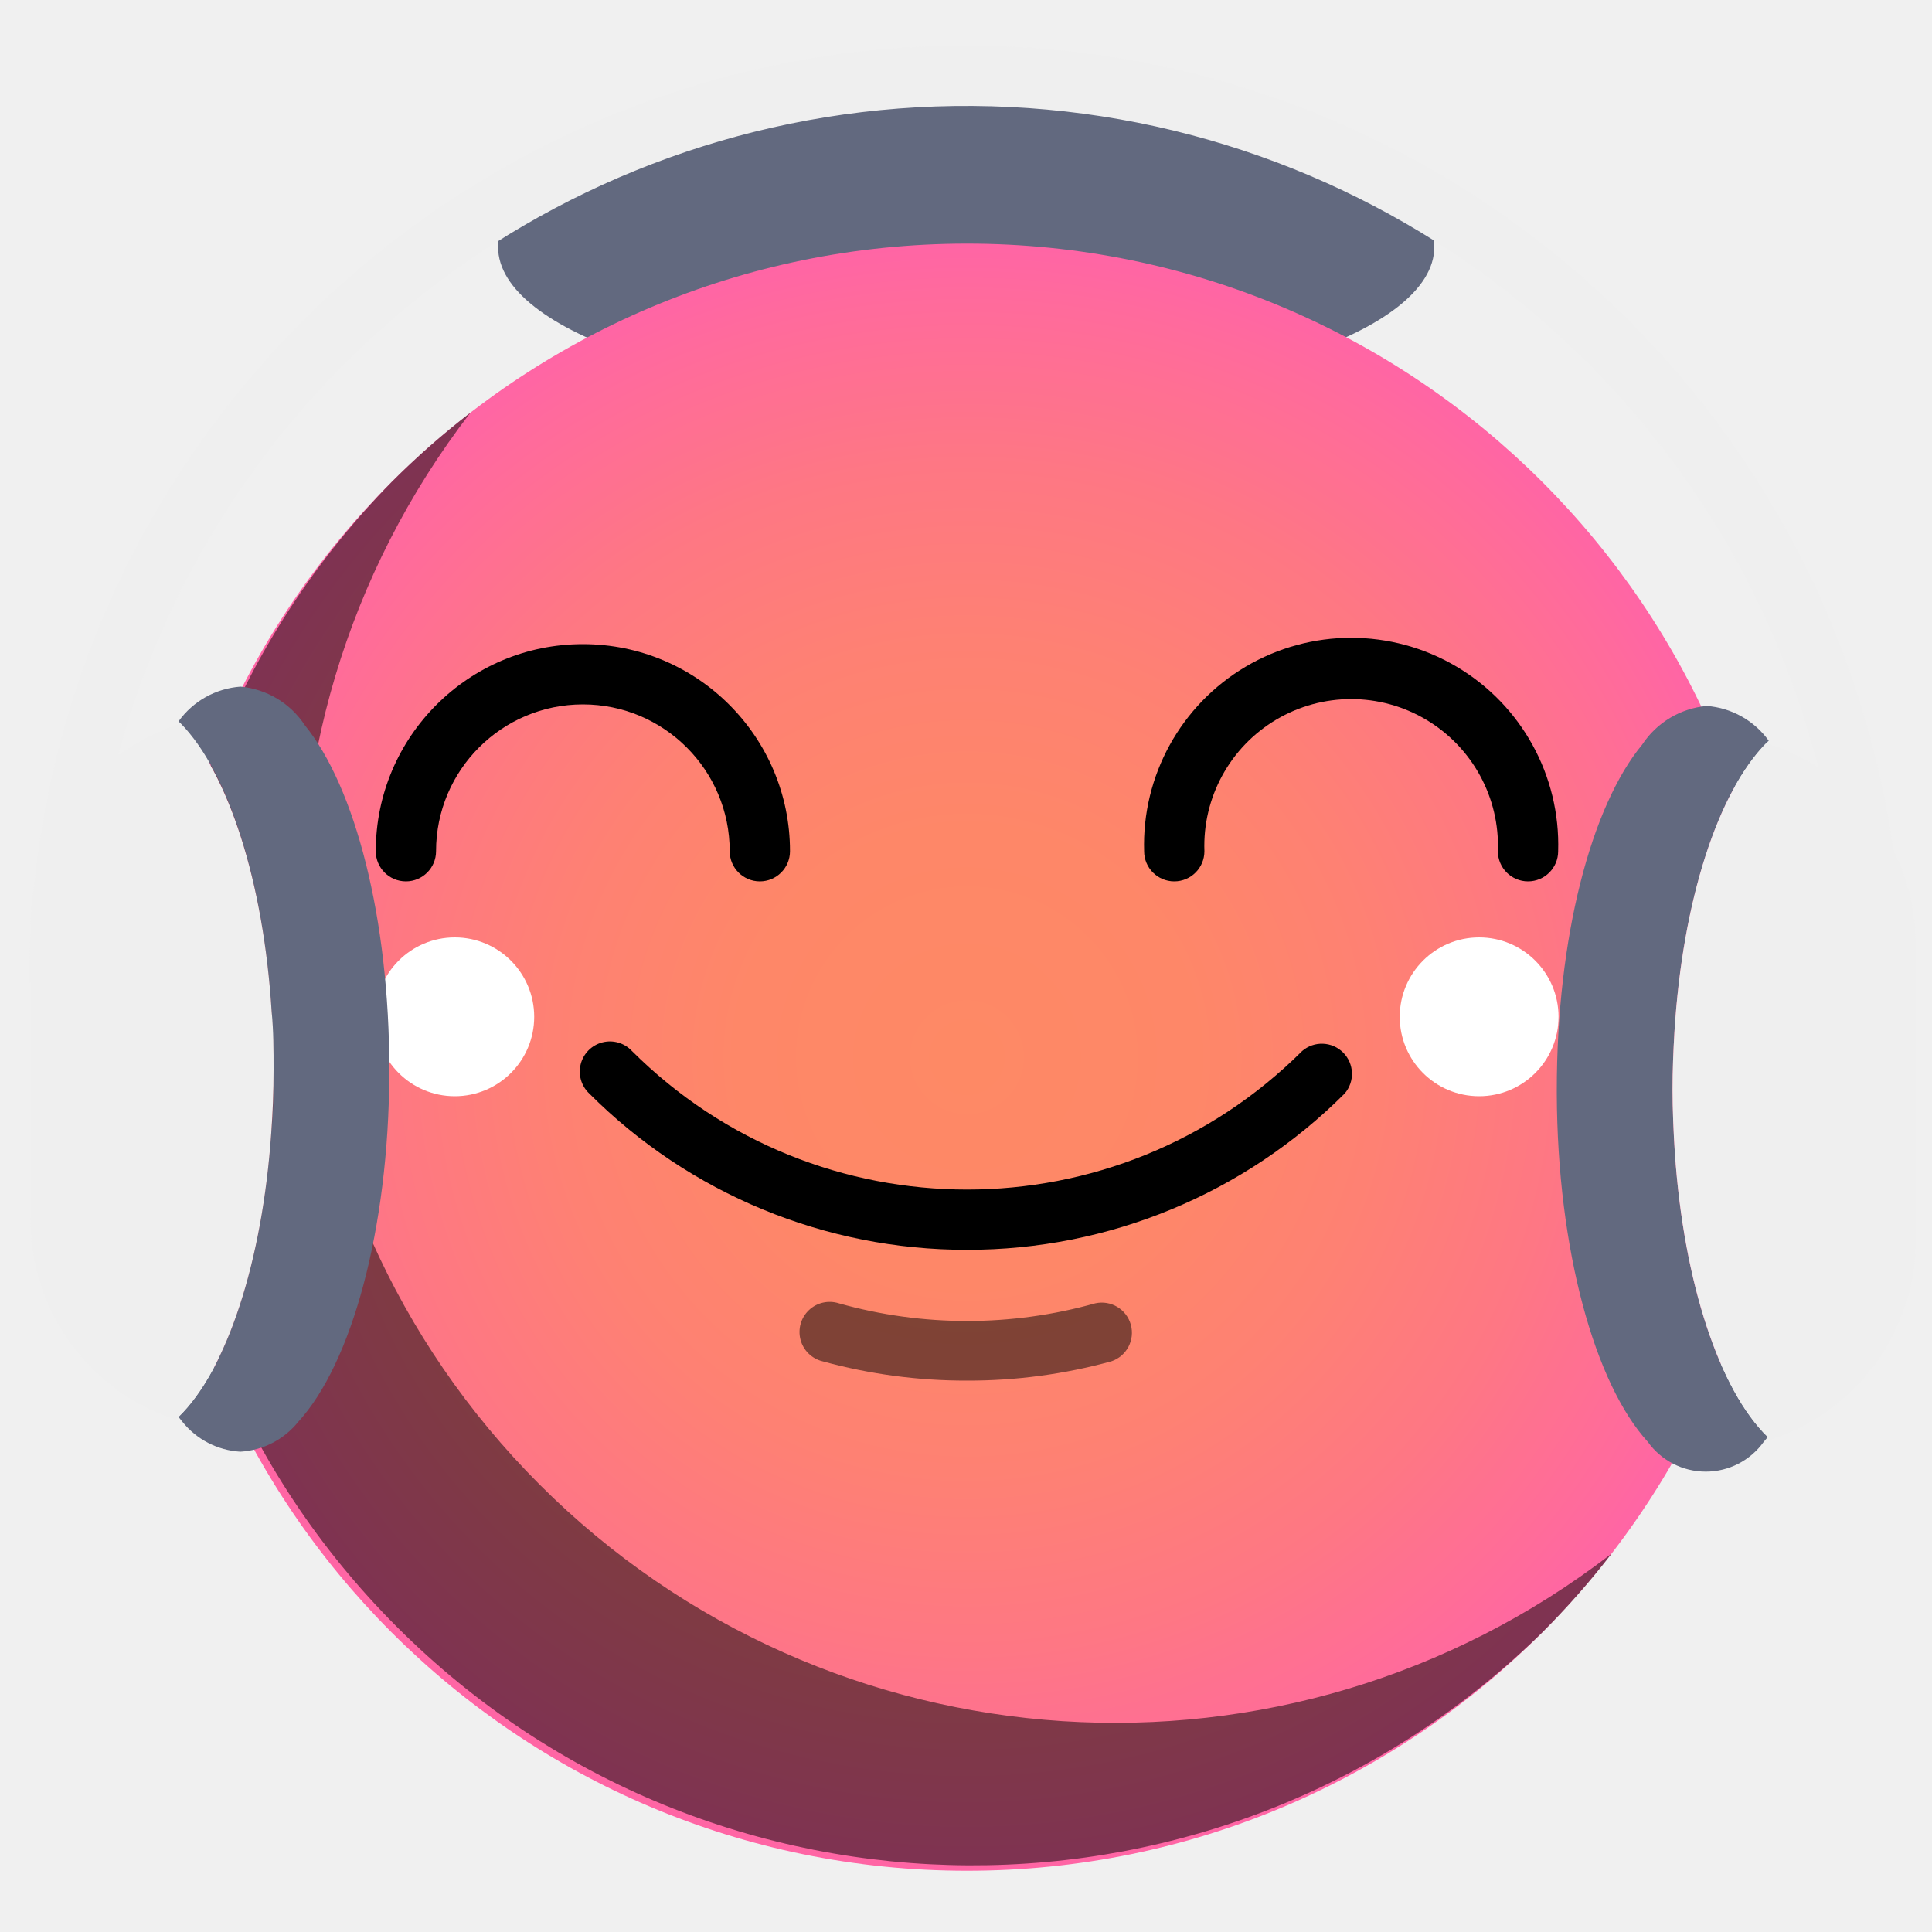
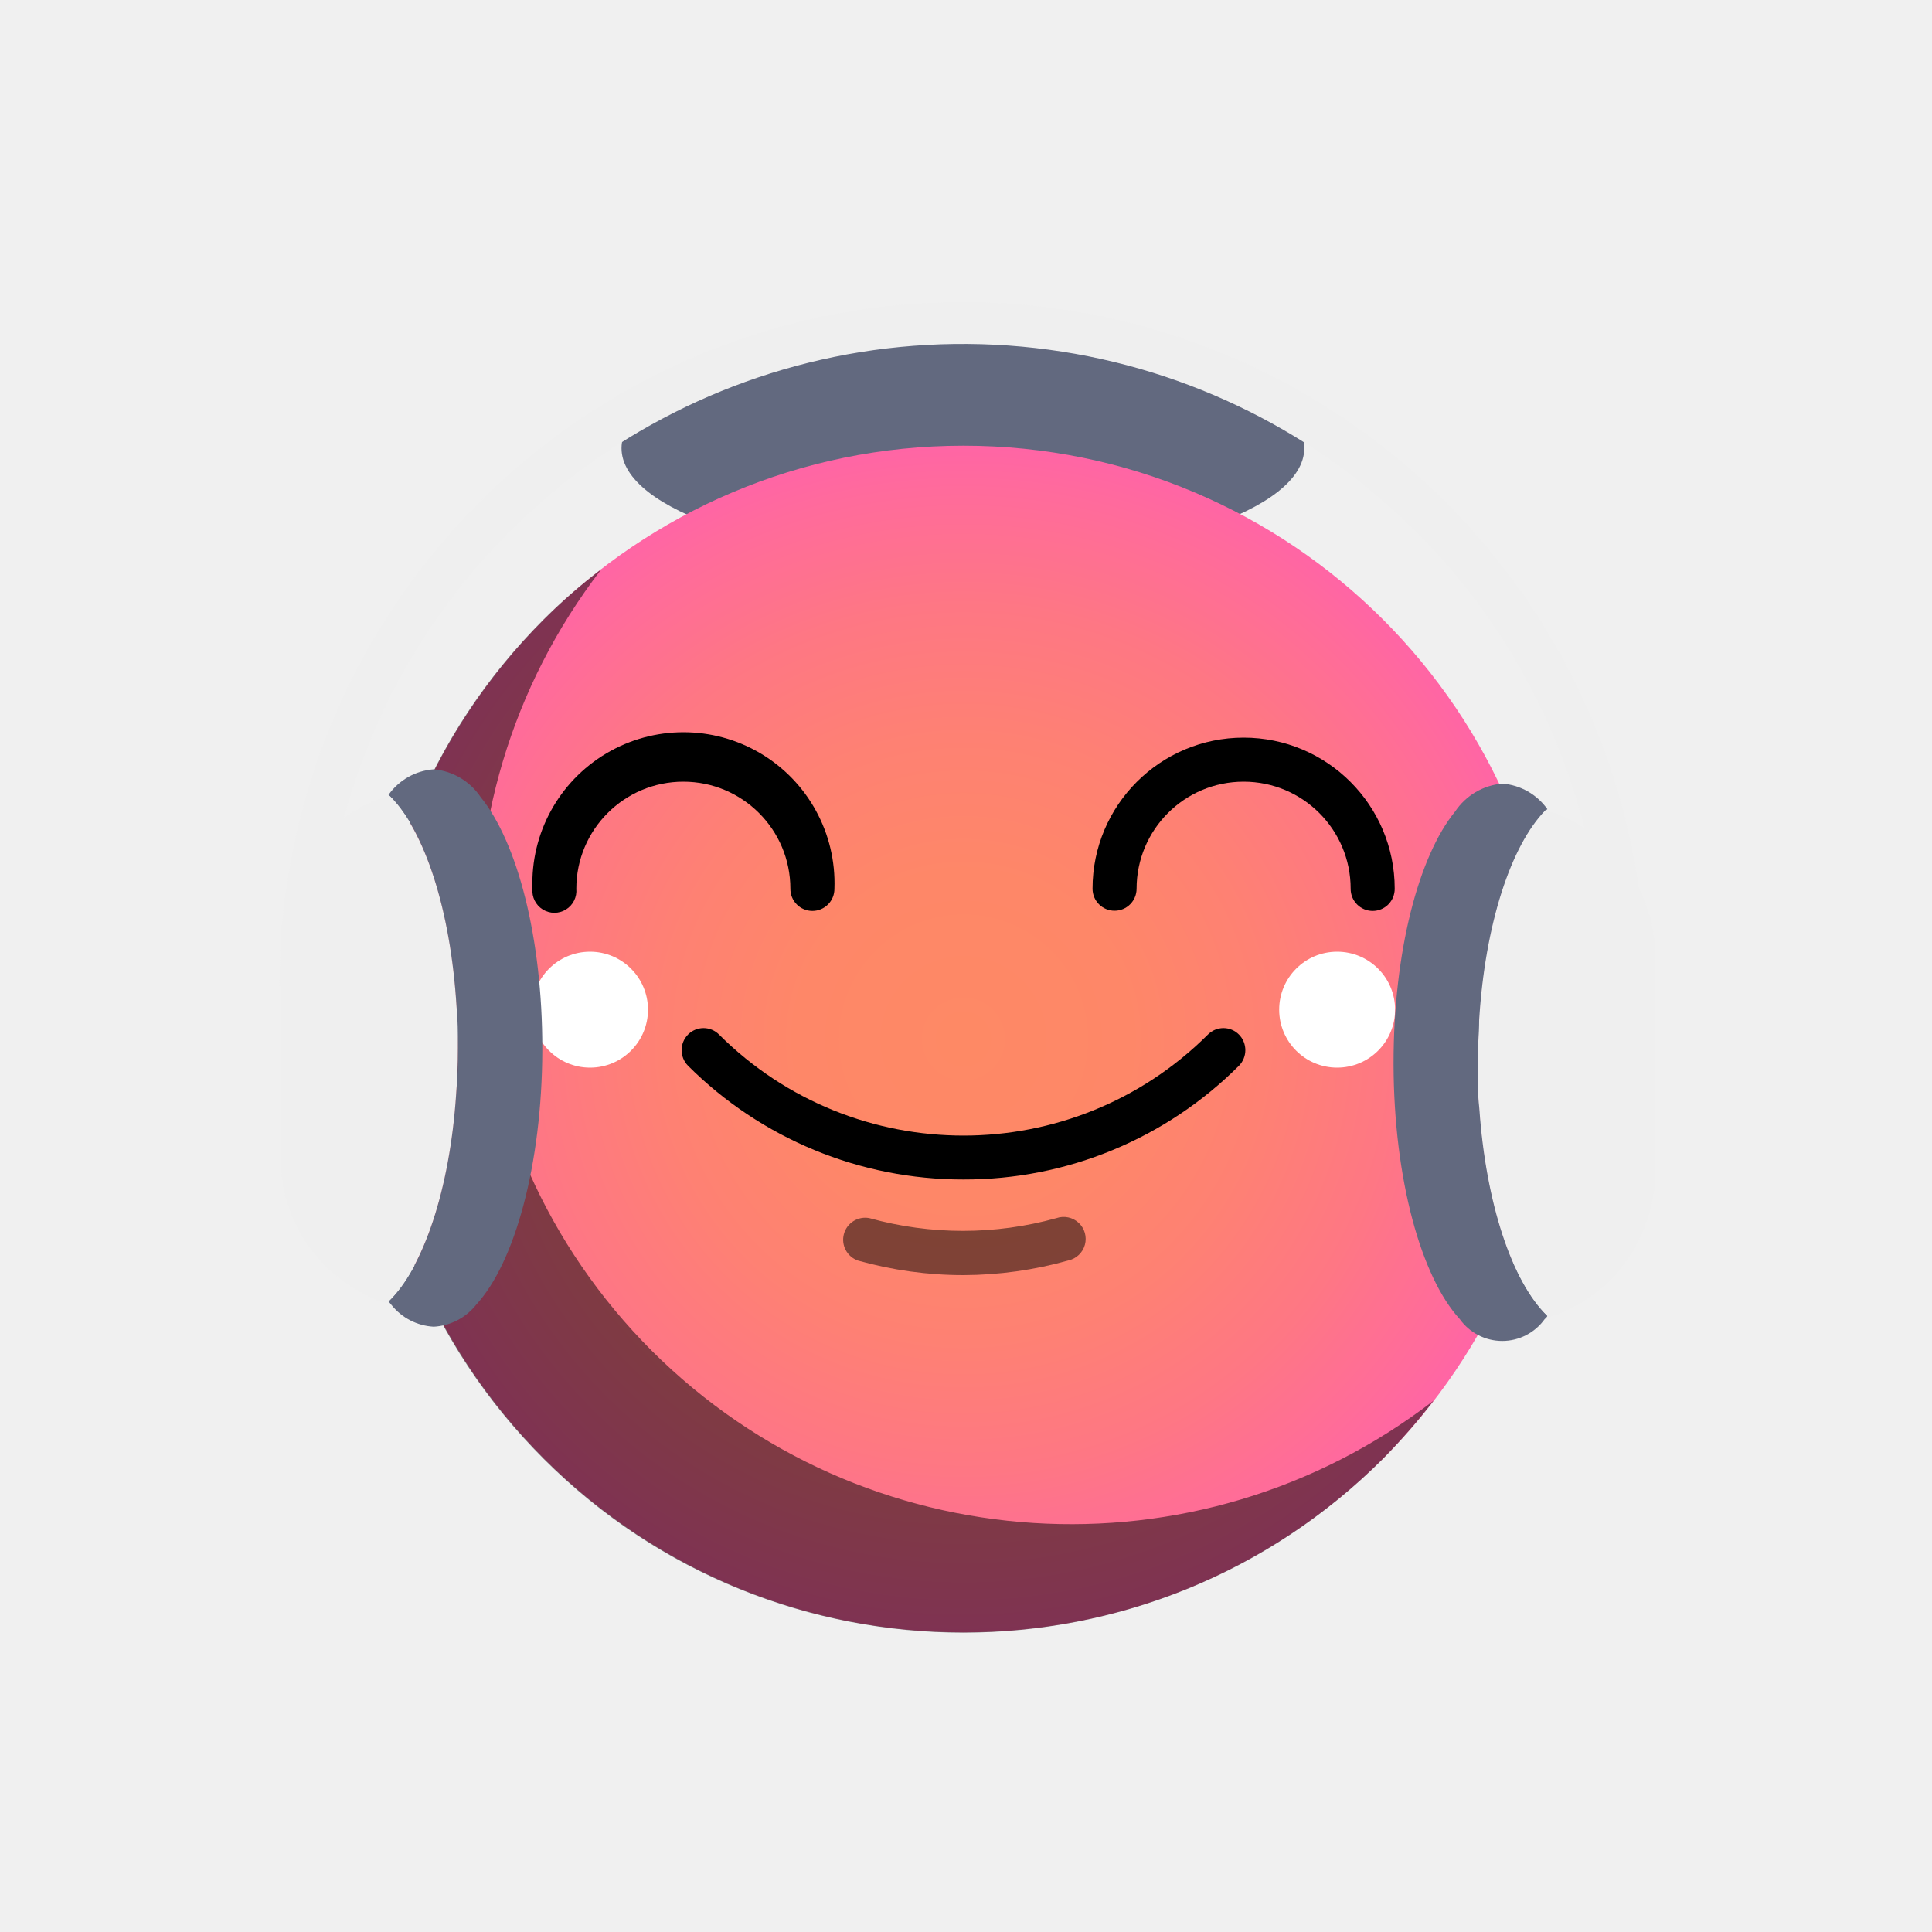
<svg xmlns="http://www.w3.org/2000/svg" id="Ebene_1" data-name="Ebene 1" viewBox="0 0 100 100">
  <defs>
    <style>.cls-1{fill:#62697f;}.cls-2{fill:url(#Unbenannter_Verlauf_20);}.cls-3{opacity:0.5;}.cls-4{fill:#fff;}.cls-5{fill:#efefef;}</style>
-     <radialGradient id="Unbenannter_Verlauf_20" cx="50.05" cy="54.72" r="42.11" gradientUnits="userSpaceOnUse">
+     <radialGradient id="Unbenannter_Verlauf_20" cx="49.87" cy="53.78" r="30.71" gradientUnits="userSpaceOnUse">
      <stop offset="0" stop-color="#fe8965" />
      <stop offset="0.28" stop-color="#fe8768" />
      <stop offset="0.51" stop-color="#fe8173" />
      <stop offset="0.73" stop-color="#fe7784" />
      <stop offset="0.94" stop-color="#ff6a9d" />
      <stop offset="1" stop-color="#ff65a5" />
    </radialGradient>
  </defs>
  <g id="Happy_3" data-name="Happy 3">
-     <ellipse class="cls-1" cx="50.01" cy="12.78" rx="24.23" ry="8" />
-     <circle class="cls-2" cx="50.05" cy="54.72" r="42.11" />
-     <path class="cls-3" d="M27.93,76.84a42.11,42.11,0,0,1-3.58-55.48,41.54,41.54,0,0,0-4.07,3.58A42.11,42.11,0,0,0,79.83,84.49a41.54,41.54,0,0,0,3.58-4.07A42.11,42.11,0,0,1,27.93,76.84Z" />
-     <path d="M50.05,64.69A27.57,27.57,0,0,1,30.5,56.6a1.56,1.56,0,1,1,2.21-2.2,24.56,24.56,0,0,0,34.69,0,1.56,1.56,0,0,1,2.2,2.2A27.57,27.57,0,0,1,50.05,64.69Z" />
-     <path class="cls-3" d="M50.05,71.46a28,28,0,0,1-7.48-1,1.56,1.56,0,1,1,.85-3,24.51,24.51,0,0,0,13.27,0,1.56,1.56,0,0,1,.84,3A27.89,27.89,0,0,1,50.05,71.46Z" />
-     <path d="M39.33,45.62a1.56,1.56,0,0,1-1.56-1.56,7.6,7.6,0,0,0-15.2,0,1.56,1.56,0,1,1-3.12,0,10.72,10.72,0,0,1,21.44,0A1.56,1.56,0,0,1,39.33,45.62Z" />
-     <path d="M79.09,45.62a1.56,1.56,0,0,1-1.56-1.56,7.6,7.6,0,1,0-15.19,0,1.56,1.56,0,1,1-3.12,0,10.72,10.72,0,1,1,21.43,0A1.56,1.56,0,0,1,79.09,45.62Z" />
-     <circle class="cls-4" cx="23.54" cy="52.63" r="4.11" />
-     <circle class="cls-4" cx="76.56" cy="52.63" r="4.11" />
-     <path class="cls-1" d="M85,38.54a4.48,4.48,0,0,1,3.34-2,4.35,4.35,0,0,1,3.21,1.8l-.1.09C88.92,41,87.09,46.6,86.67,53.4c-.06,1-.1,2-.1,3s.05,2.21.12,3.27c.46,6.75,2.32,12.29,4.81,14.71l-.21.25a3.69,3.69,0,0,1-6,0c-2.74-3-4.68-9.93-4.71-18v-.19C80.57,48.5,82.36,41.73,85,38.54Z" />
-     <path class="cls-1" d="M15.78,37.54a4.48,4.48,0,0,0-3.33-2,4.33,4.33,0,0,0-3.21,1.8l.1.09c2.47,2.51,4.3,8.13,4.72,14.93.06,1,.1,2,.1,3s0,2.21-.12,3.27c-.46,6.75-2.31,12.29-4.8,14.71l.2.25a4.15,4.15,0,0,0,3,1.55,4.15,4.15,0,0,0,3-1.55c2.75-3,4.68-9.93,4.71-18v-.19C20.16,47.5,18.37,40.73,15.78,37.54Z" />
-     <path class="cls-5" d="M98.09,44.2,98,44a48.49,48.49,0,0,0-96.25,2,10.78,10.78,0,0,0-.17,1.81v.43c-.05.87-.07,1.74-.07,2.62h.07v12.2A10.88,10.88,0,0,0,9.08,73.48l.16-.14c2.49-2.42,4.34-8,4.8-14.71q.12-1.59.12-3.27c0-1,0-2-.1-3C13.64,45.6,11.81,40,9.34,37.47l-.23.07a11.19,11.19,0,0,0-3,1.55,45.5,45.5,0,0,1,88,.62,10.9,10.9,0,0,0-2.46-1.17l-.23-.07C88.92,41,87.09,46.6,86.67,53.4c-.06,1-.1,2-.1,3s.05,2.21.12,3.27c.46,6.75,2.32,12.29,4.81,14.71l.15.14a10.88,10.88,0,0,0,7.51-10.34V48.89A10.83,10.83,0,0,0,98.09,44.2Z" />
+     <ellipse class="cls-1" cx="49.84" cy="23.2" rx="17.67" ry="5.83" />
+     <circle class="cls-2" cx="49.87" cy="53.78" r="30.71" />
+     <path class="cls-3" d="M33.74,69.92a30.71,30.71,0,0,1-2.61-40.46,29,29,0,0,0-3,2.61A30.71,30.71,0,0,0,71.59,75.5a33,33,0,0,0,2.61-3A30.73,30.73,0,0,1,33.74,69.92Z" />
+     <path d="M49.87,61.05a20.12,20.12,0,0,1-14.26-5.89,1.15,1.15,0,0,1,0-1.61,1.13,1.13,0,0,1,1.61,0,17.92,17.92,0,0,0,25.3,0,1.13,1.13,0,0,1,1.61,0,1.15,1.15,0,0,1,0,1.61A20.09,20.09,0,0,1,49.87,61.05Z" />
+     <path class="cls-3" d="M49.87,66a20.18,20.18,0,0,1-5.45-.75A1.14,1.14,0,0,1,45,63.05a18.08,18.08,0,0,0,9.68,0,1.14,1.14,0,1,1,.62,2.19A20.26,20.26,0,0,1,49.87,66Z" />
+     <path d="M42.05,47.15A1.14,1.14,0,0,1,40.91,46a5.54,5.54,0,0,0-11.08,0,1.14,1.14,0,1,1-2.27,0,7.82,7.82,0,1,1,15.63,0A1.14,1.14,0,0,1,42.05,47.15Z" />
+     <path d="M71.05,47.15A1.14,1.14,0,0,1,69.91,46a5.54,5.54,0,1,0-11.08,0,1.14,1.14,0,0,1-2.28,0,7.82,7.82,0,1,1,15.64,0A1.14,1.14,0,0,1,71.05,47.15Z" />
+     <circle class="cls-4" cx="30.54" cy="52.26" r="3" />
+     <circle class="cls-4" cx="69.21" cy="52.26" r="3" />
+     <path class="cls-1" d="M75.32,42a3.27,3.27,0,0,1,2.44-1.44,3.15,3.15,0,0,1,2.33,1.32l-.07.06c-1.8,1.83-3.14,5.93-3.44,10.89,0,.71-.08,1.42-.08,2.16s0,1.61.09,2.39c.34,4.92,1.69,8.95,3.5,10.72,0,.06-.09.13-.14.18a2.7,2.7,0,0,1-4.39,0c-2-2.17-3.41-7.24-3.43-13.15V55C72.13,49.25,73.43,44.31,75.32,42Z" />
+     <path class="cls-1" d="M24.88,41.26a3.27,3.27,0,0,0-2.43-1.44,3.15,3.15,0,0,0-2.34,1.32l.07.07C22,43,23.32,47.13,23.63,52.09c0,.71.07,1.42.07,2.16s0,1.61-.09,2.39c-.33,4.92-1.69,9-3.5,10.72l.15.18a3,3,0,0,0,2.19,1.13,3,3,0,0,0,2.19-1.13c2-2.17,3.41-7.24,3.43-13.15v0s0-.06,0-.09C28.08,48.52,26.77,43.58,24.88,41.26Z" />
+     <path class="cls-5" d="M84.9,46.11a.75.75,0,0,0-.07-.12,35.36,35.36,0,0,0-70.19,1.5,8.08,8.08,0,0,0-.12,1.31v.32c0,.63-.06,1.27-.06,1.91h.06v8.89a8.08,8.08,0,0,0,.39,2.47A7.94,7.94,0,0,0,20,67.46l.11-.1c1.81-1.76,3.17-5.8,3.5-10.72.06-.78.09-1.57.09-2.39s0-1.45-.07-2.16c-.31-5-1.64-9.06-3.45-10.88l-.16,0a7.75,7.75,0,0,0-2.22,1.13A33.18,33.18,0,0,1,82,42.84a7.81,7.81,0,0,0-1.8-.85L80,41.93c-1.8,1.83-3.14,5.93-3.44,10.89,0,.71-.08,1.42-.08,2.16s0,1.61.09,2.39c.34,4.92,1.69,8.95,3.5,10.72l.12.1a7.92,7.92,0,0,0,5.08-5.08,7.69,7.69,0,0,0,.4-2.46V49.53A7.88,7.88,0,0,0,84.9,46.11Z" />
  </g>
</svg>
